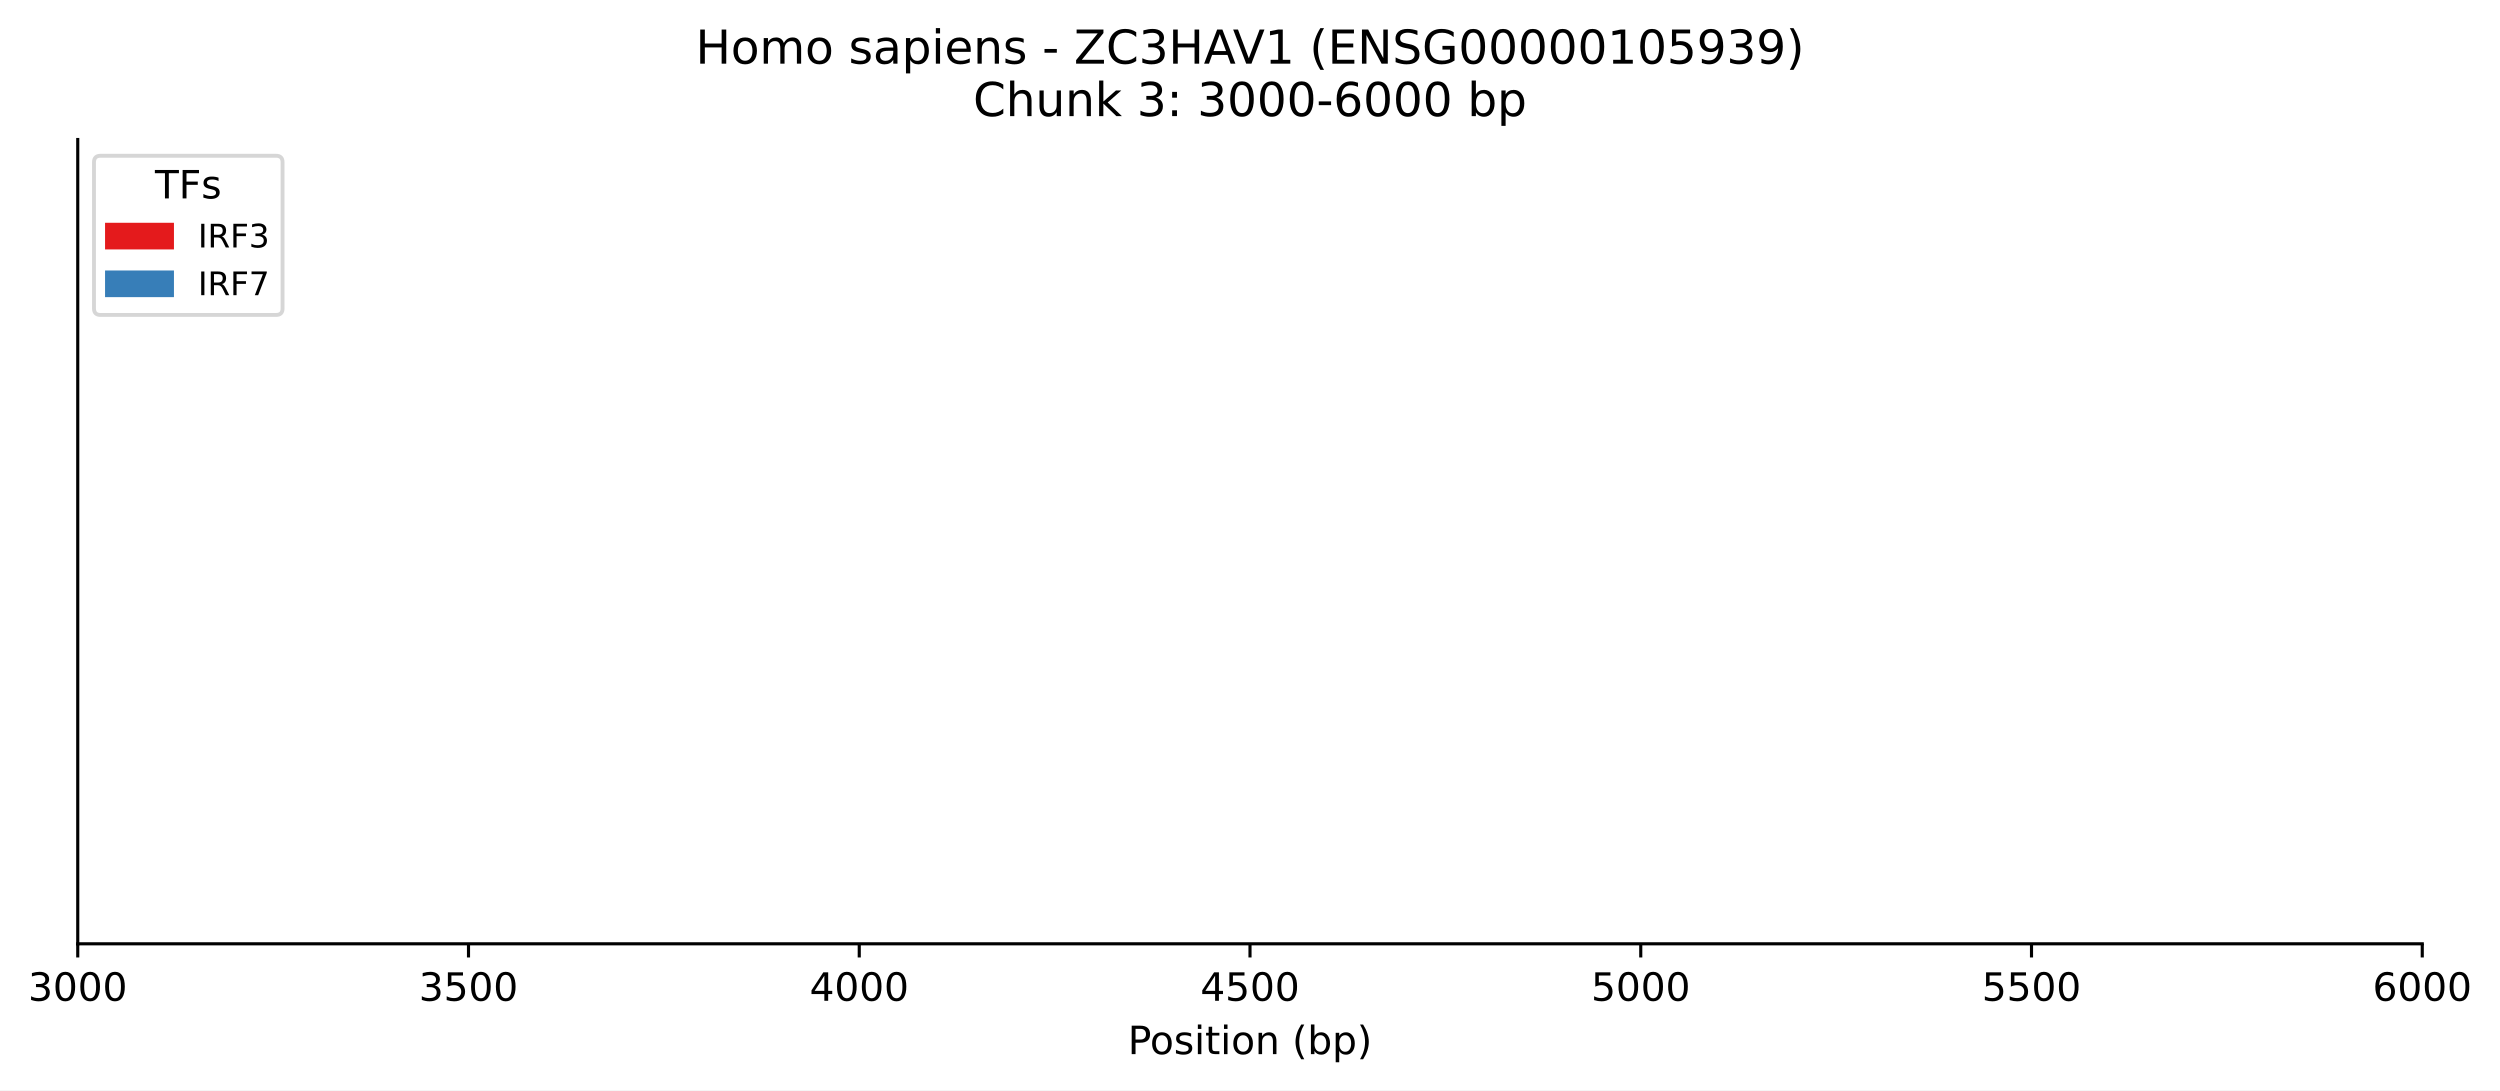
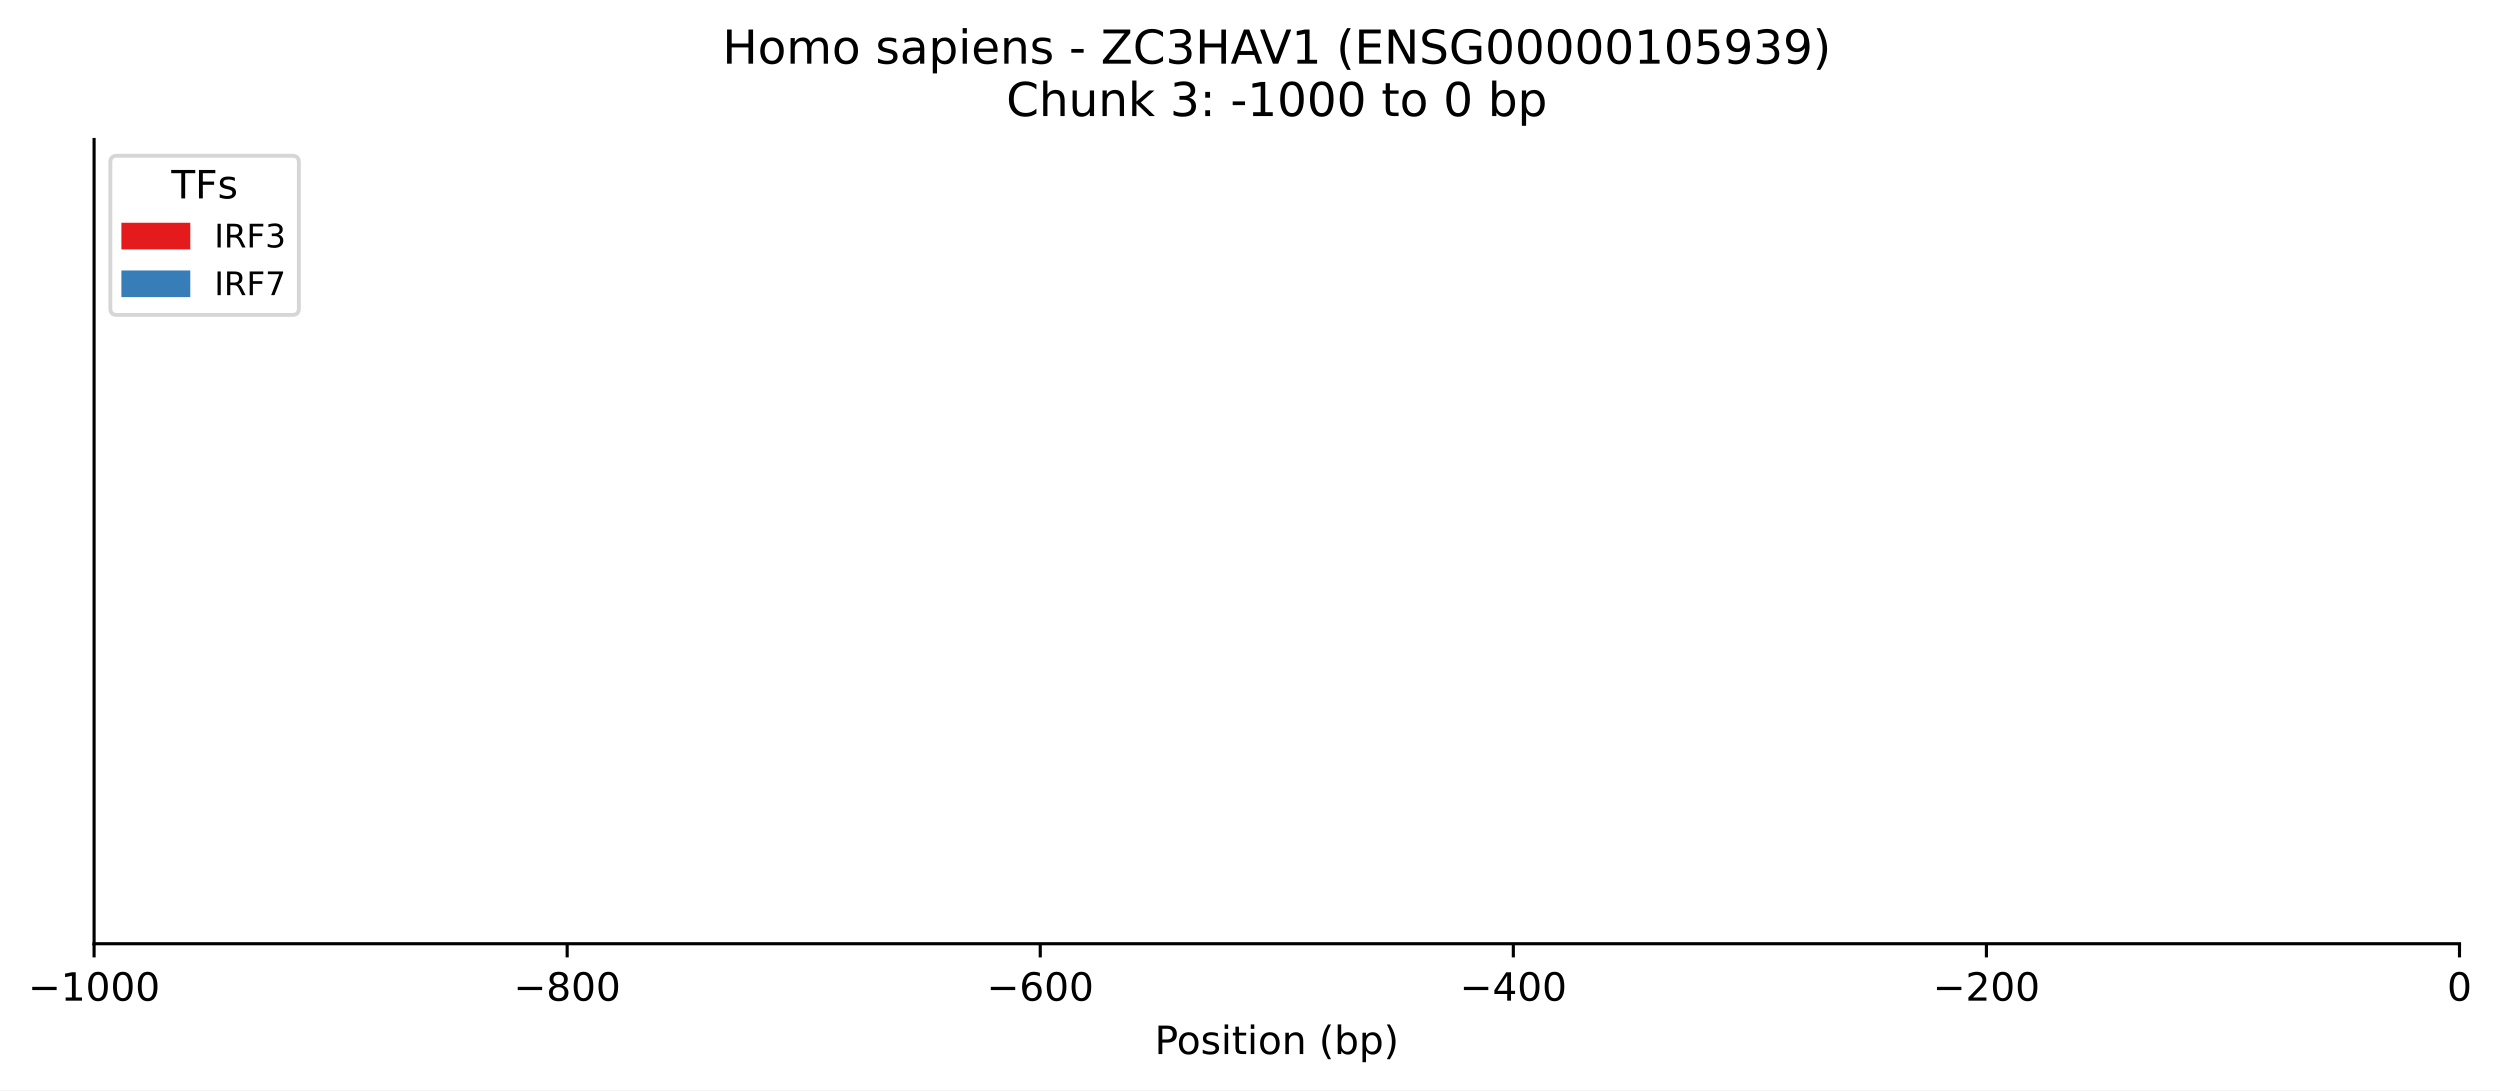
- <svg xmlns="http://www.w3.org/2000/svg" xmlns:xlink="http://www.w3.org/1999/xlink" width="640.712pt" height="279.44pt" viewBox="0 0 640.712 279.44" version="1.1">
+ <svg xmlns="http://www.w3.org/2000/svg" xmlns:xlink="http://www.w3.org/1999/xlink" width="640.759pt" height="279.44pt" viewBox="0 0 640.759 279.44" version="1.1">
  <defs>
    <style type="text/css">*{stroke-linejoin: round; stroke-linecap: butt}</style>
  </defs>
  <g id="figure_1">
    <g id="patch_1">
-       <path d="M -0 279.44  L 640.712 279.44  L 640.712 0  L -0 0  z " style="fill: #ffffff" />
+       <path d="M 0 279.44  L 640.759 279.44  L 640.759 0  L 0 0  z " style="fill: #ffffff" />
    </g>
    <g id="axes_1">
      <g id="patch_2">
-         <path d="M 19.925 241.883  L 620.788 241.883  L 620.788 35.755  L 19.925 35.755  z " style="fill: #ffffff" />
+         <path d="M 24.115 241.883  L 630.377 241.883  L 630.377 35.755  L 24.115 35.755  z " style="fill: #ffffff" />
      </g>
      <g id="matplotlib.axis_1">
        <g id="xtick_1">
          <g id="line2d_1">
            <defs>
-               <path id="m1376a2d4ec" d="M 0 0  L 0 3.5  " style="stroke: #000000; stroke-width: 0.8" />
-             </defs>
-             <g>
-               <use xlink:href="#m1376a2d4ec" x="19.925" y="241.883" style="stroke: #000000; stroke-width: 0.8" />
+               <path id="mf2e64ead99" d="M 0 0  L 0 3.5  " style="stroke: #000000; stroke-width: 0.8" />
+             </defs>
+             <g>
+               <use xlink:href="#mf2e64ead99" x="24.115" y="241.883" style="stroke: #000000; stroke-width: 0.8" />
            </g>
          </g>
          <g id="text_1">
            <g transform="translate(7.2 256.4819) scale(0.1 -0.1)">
              <defs>
-                 <path id="DejaVuSans-33" d="M 2597 2516  Q 3050 2419 3304 2112  Q 3559 1806 3559 1356  Q 3559 666 3084 287  Q 2609 -91 1734 -91  Q 1441 -91 1130 -33  Q 819 25 488 141  L 488 750  Q 750 597 1062 519  Q 1375 441 1716 441  Q 2309 441 2620 675  Q 2931 909 2931 1356  Q 2931 1769 2642 2001  Q 2353 2234 1838 2234  L 1294 2234  L 1294 2753  L 1863 2753  Q 2328 2753 2575 2939  Q 2822 3125 2822 3475  Q 2822 3834 2567 4026  Q 2313 4219 1838 4219  Q 1578 4219 1281 4162  Q 984 4106 628 3988  L 628 4550  Q 988 4650 1302 4700  Q 1616 4750 1894 4750  Q 2613 4750 3031 4423  Q 3450 4097 3450 3541  Q 3450 3153 3228 2886  Q 3006 2619 2597 2516  z " transform="scale(0.015625)" />
+                 <path id="DejaVuSans-2212" d="M 678 2272  L 4684 2272  L 4684 1741  L 678 1741  L 678 2272  z " transform="scale(0.015625)" />
+                 <path id="DejaVuSans-31" d="M 794 531  L 1825 531  L 1825 4091  L 703 3866  L 703 4441  L 1819 4666  L 2450 4666  L 2450 531  L 3481 531  L 3481 0  L 794 0  L 794 531  z " transform="scale(0.015625)" />
                <path id="DejaVuSans-30" d="M 2034 4250  Q 1547 4250 1301 3770  Q 1056 3291 1056 2328  Q 1056 1369 1301 889  Q 1547 409 2034 409  Q 2525 409 2770 889  Q 3016 1369 3016 2328  Q 3016 3291 2770 3770  Q 2525 4250 2034 4250  z M 2034 4750  Q 2819 4750 3233 4129  Q 3647 3509 3647 2328  Q 3647 1150 3233 529  Q 2819 -91 2034 -91  Q 1250 -91 836 529  Q 422 1150 422 2328  Q 422 3509 836 4129  Q 1250 4750 2034 4750  z " transform="scale(0.015625)" />
              </defs>
-               <use xlink:href="#DejaVuSans-33" />
-               <use xlink:href="#DejaVuSans-30" x="63.623" />
-               <use xlink:href="#DejaVuSans-30" x="127.246" />
-               <use xlink:href="#DejaVuSans-30" x="190.869" />
+               <use xlink:href="#DejaVuSans-2212" />
+               <use xlink:href="#DejaVuSans-31" x="83.789" />
+               <use xlink:href="#DejaVuSans-30" x="147.412" />
+               <use xlink:href="#DejaVuSans-30" x="211.035" />
+               <use xlink:href="#DejaVuSans-30" x="274.658" />
            </g>
          </g>
        </g>
        <g id="xtick_2">
          <g id="line2d_2">
            <g>
-               <use xlink:href="#m1376a2d4ec" x="120.069" y="241.883" style="stroke: #000000; stroke-width: 0.8" />
+               <use xlink:href="#mf2e64ead99" x="145.367" y="241.883" style="stroke: #000000; stroke-width: 0.8" />
            </g>
          </g>
          <g id="text_2">
-             <g transform="translate(107.3438 256.4819) scale(0.1 -0.1)">
-               <defs>
-                 <path id="DejaVuSans-35" d="M 691 4666  L 3169 4666  L 3169 4134  L 1269 4134  L 1269 2991  Q 1406 3038 1543 3061  Q 1681 3084 1819 3084  Q 2600 3084 3056 2656  Q 3513 2228 3513 1497  Q 3513 744 3044 326  Q 2575 -91 1722 -91  Q 1428 -91 1123 -41  Q 819 9 494 109  L 494 744  Q 775 591 1075 516  Q 1375 441 1709 441  Q 2250 441 2565 725  Q 2881 1009 2881 1497  Q 2881 1984 2565 2268  Q 2250 2553 1709 2553  Q 1456 2553 1204 2497  Q 953 2441 691 2322  L 691 4666  z " transform="scale(0.015625)" />
-               </defs>
-               <use xlink:href="#DejaVuSans-33" />
-               <use xlink:href="#DejaVuSans-35" x="63.623" />
-               <use xlink:href="#DejaVuSans-30" x="127.246" />
-               <use xlink:href="#DejaVuSans-30" x="190.869" />
+             <g transform="translate(131.6337 256.4819) scale(0.1 -0.1)">
+               <defs>
+                 <path id="DejaVuSans-38" d="M 2034 2216  Q 1584 2216 1326 1975  Q 1069 1734 1069 1313  Q 1069 891 1326 650  Q 1584 409 2034 409  Q 2484 409 2743 651  Q 3003 894 3003 1313  Q 3003 1734 2745 1975  Q 2488 2216 2034 2216  z M 1403 2484  Q 997 2584 770 2862  Q 544 3141 544 3541  Q 544 4100 942 4425  Q 1341 4750 2034 4750  Q 2731 4750 3128 4425  Q 3525 4100 3525 3541  Q 3525 3141 3298 2862  Q 3072 2584 2669 2484  Q 3125 2378 3379 2068  Q 3634 1759 3634 1313  Q 3634 634 3220 271  Q 2806 -91 2034 -91  Q 1263 -91 848 271  Q 434 634 434 1313  Q 434 1759 690 2068  Q 947 2378 1403 2484  z M 1172 3481  Q 1172 3119 1398 2916  Q 1625 2713 2034 2713  Q 2441 2713 2670 2916  Q 2900 3119 2900 3481  Q 2900 3844 2670 4047  Q 2441 4250 2034 4250  Q 1625 4250 1398 4047  Q 1172 3844 1172 3481  z " transform="scale(0.015625)" />
+               </defs>
+               <use xlink:href="#DejaVuSans-2212" />
+               <use xlink:href="#DejaVuSans-38" x="83.789" />
+               <use xlink:href="#DejaVuSans-30" x="147.412" />
+               <use xlink:href="#DejaVuSans-30" x="211.035" />
            </g>
          </g>
        </g>
        <g id="xtick_3">
          <g id="line2d_3">
            <g>
-               <use xlink:href="#m1376a2d4ec" x="220.213" y="241.883" style="stroke: #000000; stroke-width: 0.8" />
+               <use xlink:href="#mf2e64ead99" x="266.62" y="241.883" style="stroke: #000000; stroke-width: 0.8" />
            </g>
          </g>
          <g id="text_3">
-             <g transform="translate(207.4875 256.4819) scale(0.1 -0.1)">
-               <defs>
-                 <path id="DejaVuSans-34" d="M 2419 4116  L 825 1625  L 2419 1625  L 2419 4116  z M 2253 4666  L 3047 4666  L 3047 1625  L 3713 1625  L 3713 1100  L 3047 1100  L 3047 0  L 2419 0  L 2419 1100  L 313 1100  L 313 1709  L 2253 4666  z " transform="scale(0.015625)" />
-               </defs>
-               <use xlink:href="#DejaVuSans-34" />
-               <use xlink:href="#DejaVuSans-30" x="63.623" />
-               <use xlink:href="#DejaVuSans-30" x="127.246" />
-               <use xlink:href="#DejaVuSans-30" x="190.869" />
+             <g transform="translate(252.8862 256.4819) scale(0.1 -0.1)">
+               <defs>
+                 <path id="DejaVuSans-36" d="M 2113 2584  Q 1688 2584 1439 2293  Q 1191 2003 1191 1497  Q 1191 994 1439 701  Q 1688 409 2113 409  Q 2538 409 2786 701  Q 3034 994 3034 1497  Q 3034 2003 2786 2293  Q 2538 2584 2113 2584  z M 3366 4563  L 3366 3988  Q 3128 4100 2886 4159  Q 2644 4219 2406 4219  Q 1781 4219 1451 3797  Q 1122 3375 1075 2522  Q 1259 2794 1537 2939  Q 1816 3084 2150 3084  Q 2853 3084 3261 2657  Q 3669 2231 3669 1497  Q 3669 778 3244 343  Q 2819 -91 2113 -91  Q 1303 -91 875 529  Q 447 1150 447 2328  Q 447 3434 972 4092  Q 1497 4750 2381 4750  Q 2619 4750 2861 4703  Q 3103 4656 3366 4563  z " transform="scale(0.015625)" />
+               </defs>
+               <use xlink:href="#DejaVuSans-2212" />
+               <use xlink:href="#DejaVuSans-36" x="83.789" />
+               <use xlink:href="#DejaVuSans-30" x="147.412" />
+               <use xlink:href="#DejaVuSans-30" x="211.035" />
            </g>
          </g>
        </g>
        <g id="xtick_4">
          <g id="line2d_4">
            <g>
-               <use xlink:href="#m1376a2d4ec" x="320.356" y="241.883" style="stroke: #000000; stroke-width: 0.8" />
+               <use xlink:href="#mf2e64ead99" x="387.872" y="241.883" style="stroke: #000000; stroke-width: 0.8" />
            </g>
          </g>
          <g id="text_4">
-             <g transform="translate(307.6313 256.4819) scale(0.1 -0.1)">
-               <use xlink:href="#DejaVuSans-34" />
-               <use xlink:href="#DejaVuSans-35" x="63.623" />
-               <use xlink:href="#DejaVuSans-30" x="127.246" />
-               <use xlink:href="#DejaVuSans-30" x="190.869" />
+             <g transform="translate(374.1388 256.4819) scale(0.1 -0.1)">
+               <defs>
+                 <path id="DejaVuSans-34" d="M 2419 4116  L 825 1625  L 2419 1625  L 2419 4116  z M 2253 4666  L 3047 4666  L 3047 1625  L 3713 1625  L 3713 1100  L 3047 1100  L 3047 0  L 2419 0  L 2419 1100  L 313 1100  L 313 1709  L 2253 4666  z " transform="scale(0.015625)" />
+               </defs>
+               <use xlink:href="#DejaVuSans-2212" />
+               <use xlink:href="#DejaVuSans-34" x="83.789" />
+               <use xlink:href="#DejaVuSans-30" x="147.412" />
+               <use xlink:href="#DejaVuSans-30" x="211.035" />
            </g>
          </g>
        </g>
        <g id="xtick_5">
          <g id="line2d_5">
            <g>
-               <use xlink:href="#m1376a2d4ec" x="420.5" y="241.883" style="stroke: #000000; stroke-width: 0.8" />
+               <use xlink:href="#mf2e64ead99" x="509.125" y="241.883" style="stroke: #000000; stroke-width: 0.8" />
            </g>
          </g>
          <g id="text_5">
-             <g transform="translate(407.775 256.4819) scale(0.1 -0.1)">
-               <use xlink:href="#DejaVuSans-35" />
-               <use xlink:href="#DejaVuSans-30" x="63.623" />
-               <use xlink:href="#DejaVuSans-30" x="127.246" />
-               <use xlink:href="#DejaVuSans-30" x="190.869" />
+             <g transform="translate(495.3913 256.4819) scale(0.1 -0.1)">
+               <defs>
+                 <path id="DejaVuSans-32" d="M 1228 531  L 3431 531  L 3431 0  L 469 0  L 469 531  Q 828 903 1448 1529  Q 2069 2156 2228 2338  Q 2531 2678 2651 2914  Q 2772 3150 2772 3378  Q 2772 3750 2511 3984  Q 2250 4219 1831 4219  Q 1534 4219 1204 4116  Q 875 4013 500 3803  L 500 4441  Q 881 4594 1212 4672  Q 1544 4750 1819 4750  Q 2544 4750 2975 4387  Q 3406 4025 3406 3419  Q 3406 3131 3298 2873  Q 3191 2616 2906 2266  Q 2828 2175 2409 1742  Q 1991 1309 1228 531  z " transform="scale(0.015625)" />
+               </defs>
+               <use xlink:href="#DejaVuSans-2212" />
+               <use xlink:href="#DejaVuSans-32" x="83.789" />
+               <use xlink:href="#DejaVuSans-30" x="147.412" />
+               <use xlink:href="#DejaVuSans-30" x="211.035" />
            </g>
          </g>
        </g>
        <g id="xtick_6">
          <g id="line2d_6">
            <g>
-               <use xlink:href="#m1376a2d4ec" x="520.644" y="241.883" style="stroke: #000000; stroke-width: 0.8" />
+               <use xlink:href="#mf2e64ead99" x="630.377" y="241.883" style="stroke: #000000; stroke-width: 0.8" />
            </g>
          </g>
          <g id="text_6">
-             <g transform="translate(507.9187 256.4819) scale(0.1 -0.1)">
-               <use xlink:href="#DejaVuSans-35" />
-               <use xlink:href="#DejaVuSans-35" x="63.623" />
-               <use xlink:href="#DejaVuSans-30" x="127.246" />
-               <use xlink:href="#DejaVuSans-30" x="190.869" />
-             </g>
-           </g>
-         </g>
-         <g id="xtick_7">
-           <g id="line2d_7">
-             <g>
-               <use xlink:href="#m1376a2d4ec" x="620.788" y="241.883" style="stroke: #000000; stroke-width: 0.8" />
-             </g>
-           </g>
-           <g id="text_7">
-             <g transform="translate(608.0625 256.4819) scale(0.1 -0.1)">
-               <defs>
-                 <path id="DejaVuSans-36" d="M 2113 2584  Q 1688 2584 1439 2293  Q 1191 2003 1191 1497  Q 1191 994 1439 701  Q 1688 409 2113 409  Q 2538 409 2786 701  Q 3034 994 3034 1497  Q 3034 2003 2786 2293  Q 2538 2584 2113 2584  z M 3366 4563  L 3366 3988  Q 3128 4100 2886 4159  Q 2644 4219 2406 4219  Q 1781 4219 1451 3797  Q 1122 3375 1075 2522  Q 1259 2794 1537 2939  Q 1816 3084 2150 3084  Q 2853 3084 3261 2657  Q 3669 2231 3669 1497  Q 3669 778 3244 343  Q 2819 -91 2113 -91  Q 1303 -91 875 529  Q 447 1150 447 2328  Q 447 3434 972 4092  Q 1497 4750 2381 4750  Q 2619 4750 2861 4703  Q 3103 4656 3366 4563  z " transform="scale(0.015625)" />
-               </defs>
-               <use xlink:href="#DejaVuSans-36" />
-               <use xlink:href="#DejaVuSans-30" x="63.623" />
-               <use xlink:href="#DejaVuSans-30" x="127.246" />
-               <use xlink:href="#DejaVuSans-30" x="190.869" />
-             </g>
-           </g>
-         </g>
-         <g id="text_8">
-           <g transform="translate(289.0531 270.1601) scale(0.1 -0.1)">
+             <g transform="translate(627.1961 256.4819) scale(0.1 -0.1)">
+               <use xlink:href="#DejaVuSans-30" />
+             </g>
+           </g>
+         </g>
+         <g id="text_7">
+           <g transform="translate(295.943 270.1601) scale(0.1 -0.1)">
            <defs>
              <path id="DejaVuSans-50" d="M 1259 4147  L 1259 2394  L 2053 2394  Q 2494 2394 2734 2622  Q 2975 2850 2975 3272  Q 2975 3691 2734 3919  Q 2494 4147 2053 4147  L 1259 4147  z M 628 4666  L 2053 4666  Q 2838 4666 3239 4311  Q 3641 3956 3641 3272  Q 3641 2581 3239 2228  Q 2838 1875 2053 1875  L 1259 1875  L 1259 0  L 628 0  L 628 4666  z " transform="scale(0.015625)" />
              <path id="DejaVuSans-6f" d="M 1959 3097  Q 1497 3097 1228 2736  Q 959 2375 959 1747  Q 959 1119 1226 758  Q 1494 397 1959 397  Q 2419 397 2687 759  Q 2956 1122 2956 1747  Q 2956 2369 2687 2733  Q 2419 3097 1959 3097  z M 1959 3584  Q 2709 3584 3137 3096  Q 3566 2609 3566 1747  Q 3566 888 3137 398  Q 2709 -91 1959 -91  Q 1206 -91 779 398  Q 353 888 353 1747  Q 353 2609 779 3096  Q 1206 3584 1959 3584  z " transform="scale(0.015625)" />
              <path id="DejaVuSans-73" d="M 2834 3397  L 2834 2853  Q 2591 2978 2328 3040  Q 2066 3103 1784 3103  Q 1356 3103 1142 2972  Q 928 2841 928 2578  Q 928 2378 1081 2264  Q 1234 2150 1697 2047  L 1894 2003  Q 2506 1872 2764 1633  Q 3022 1394 3022 966  Q 3022 478 2636 193  Q 2250 -91 1575 -91  Q 1294 -91 989 -36  Q 684 19 347 128  L 347 722  Q 666 556 975 473  Q 1284 391 1588 391  Q 1994 391 2212 530  Q 2431 669 2431 922  Q 2431 1156 2273 1281  Q 2116 1406 1581 1522  L 1381 1569  Q 847 1681 609 1914  Q 372 2147 372 2553  Q 372 3047 722 3315  Q 1072 3584 1716 3584  Q 2034 3584 2315 3537  Q 2597 3491 2834 3397  z " transform="scale(0.015625)" />
              <path id="DejaVuSans-69" d="M 603 3500  L 1178 3500  L 1178 0  L 603 0  L 603 3500  z M 603 4863  L 1178 4863  L 1178 4134  L 603 4134  L 603 4863  z " transform="scale(0.015625)" />
              <path id="DejaVuSans-74" d="M 1172 4494  L 1172 3500  L 2356 3500  L 2356 3053  L 1172 3053  L 1172 1153  Q 1172 725 1289 603  Q 1406 481 1766 481  L 2356 481  L 2356 0  L 1766 0  Q 1100 0 847 248  Q 594 497 594 1153  L 594 3053  L 172 3053  L 172 3500  L 594 3500  L 594 4494  L 1172 4494  z " transform="scale(0.015625)" />
              <path id="DejaVuSans-6e" d="M 3513 2113  L 3513 0  L 2938 0  L 2938 2094  Q 2938 2591 2744 2837  Q 2550 3084 2163 3084  Q 1697 3084 1428 2787  Q 1159 2491 1159 1978  L 1159 0  L 581 0  L 581 3500  L 1159 3500  L 1159 2956  Q 1366 3272 1645 3428  Q 1925 3584 2291 3584  Q 2894 3584 3203 3211  Q 3513 2838 3513 2113  z " transform="scale(0.015625)" />
              <path id="DejaVuSans-20" transform="scale(0.015625)" />
              <path id="DejaVuSans-28" d="M 1984 4856  Q 1566 4138 1362 3434  Q 1159 2731 1159 2009  Q 1159 1288 1364 580  Q 1569 -128 1984 -844  L 1484 -844  Q 1016 -109 783 600  Q 550 1309 550 2009  Q 550 2706 781 3412  Q 1013 4119 1484 4856  L 1984 4856  z " transform="scale(0.015625)" />
              <path id="DejaVuSans-62" d="M 3116 1747  Q 3116 2381 2855 2742  Q 2594 3103 2138 3103  Q 1681 3103 1420 2742  Q 1159 2381 1159 1747  Q 1159 1113 1420 752  Q 1681 391 2138 391  Q 2594 391 2855 752  Q 3116 1113 3116 1747  z M 1159 2969  Q 1341 3281 1617 3432  Q 1894 3584 2278 3584  Q 2916 3584 3314 3078  Q 3713 2572 3713 1747  Q 3713 922 3314 415  Q 2916 -91 2278 -91  Q 1894 -91 1617 61  Q 1341 213 1159 525  L 1159 0  L 581 0  L 581 4863  L 1159 4863  L 1159 2969  z " transform="scale(0.015625)" />
              <path id="DejaVuSans-70" d="M 1159 525  L 1159 -1331  L 581 -1331  L 581 3500  L 1159 3500  L 1159 2969  Q 1341 3281 1617 3432  Q 1894 3584 2278 3584  Q 2916 3584 3314 3078  Q 3713 2572 3713 1747  Q 3713 922 3314 415  Q 2916 -91 2278 -91  Q 1894 -91 1617 61  Q 1341 213 1159 525  z M 3116 1747  Q 3116 2381 2855 2742  Q 2594 3103 2138 3103  Q 1681 3103 1420 2742  Q 1159 2381 1159 1747  Q 1159 1113 1420 752  Q 1681 391 2138 391  Q 2594 391 2855 752  Q 3116 1113 3116 1747  z " transform="scale(0.015625)" />
              <path id="DejaVuSans-29" d="M 513 4856  L 1013 4856  Q 1481 4119 1714 3412  Q 1947 2706 1947 2009  Q 1947 1309 1714 600  Q 1481 -109 1013 -844  L 513 -844  Q 928 -128 1133 580  Q 1338 1288 1338 2009  Q 1338 2731 1133 3434  Q 928 4138 513 4856  z " transform="scale(0.015625)" />
            </defs>
            <use xlink:href="#DejaVuSans-50" />
            <use xlink:href="#DejaVuSans-6f" x="56.678" />
            <use xlink:href="#DejaVuSans-73" x="117.859" />
            <use xlink:href="#DejaVuSans-69" x="169.959" />
            <use xlink:href="#DejaVuSans-74" x="197.742" />
            <use xlink:href="#DejaVuSans-69" x="236.951" />
            <use xlink:href="#DejaVuSans-6f" x="264.734" />
            <use xlink:href="#DejaVuSans-6e" x="325.916" />
            <use xlink:href="#DejaVuSans-20" x="389.295" />
            <use xlink:href="#DejaVuSans-28" x="421.082" />
            <use xlink:href="#DejaVuSans-62" x="460.096" />
            <use xlink:href="#DejaVuSans-70" x="523.572" />
            <use xlink:href="#DejaVuSans-29" x="587.049" />
          </g>
        </g>
      </g>
      <g id="matplotlib.axis_2" />
      <g id="patch_3">
-         <path d="M 19.925 241.883  L 19.925 35.755  " style="fill: none; stroke: #000000; stroke-width: 0.8; stroke-linejoin: miter; stroke-linecap: square" />
+         <path d="M 24.115 241.883  L 24.115 35.755  " style="fill: none; stroke: #000000; stroke-width: 0.8; stroke-linejoin: miter; stroke-linecap: square" />
      </g>
      <g id="patch_4">
-         <path d="M 19.925 241.883  L 620.788 241.883  " style="fill: none; stroke: #000000; stroke-width: 0.8; stroke-linejoin: miter; stroke-linecap: square" />
+         <path d="M 24.115 241.883  L 630.377 241.883  " style="fill: none; stroke: #000000; stroke-width: 0.8; stroke-linejoin: miter; stroke-linecap: square" />
      </g>
      <g id="PathCollection_1" />
-       <g id="text_9">
-         <g transform="translate(178.2809 16.31812) scale(0.12 -0.12)">
+       <g id="text_8">
+         <g transform="translate(185.1708 16.31812) scale(0.12 -0.12)">
          <defs>
            <path id="DejaVuSans-48" d="M 628 4666  L 1259 4666  L 1259 2753  L 3553 2753  L 3553 4666  L 4184 4666  L 4184 0  L 3553 0  L 3553 2222  L 1259 2222  L 1259 0  L 628 0  L 628 4666  z " transform="scale(0.015625)" />
            <path id="DejaVuSans-6d" d="M 3328 2828  Q 3544 3216 3844 3400  Q 4144 3584 4550 3584  Q 5097 3584 5394 3201  Q 5691 2819 5691 2113  L 5691 0  L 5113 0  L 5113 2094  Q 5113 2597 4934 2840  Q 4756 3084 4391 3084  Q 3944 3084 3684 2787  Q 3425 2491 3425 1978  L 3425 0  L 2847 0  L 2847 2094  Q 2847 2600 2669 2842  Q 2491 3084 2119 3084  Q 1678 3084 1418 2786  Q 1159 2488 1159 1978  L 1159 0  L 581 0  L 581 3500  L 1159 3500  L 1159 2956  Q 1356 3278 1631 3431  Q 1906 3584 2284 3584  Q 2666 3584 2933 3390  Q 3200 3197 3328 2828  z " transform="scale(0.015625)" />
            <path id="DejaVuSans-61" d="M 2194 1759  Q 1497 1759 1228 1600  Q 959 1441 959 1056  Q 959 750 1161 570  Q 1363 391 1709 391  Q 2188 391 2477 730  Q 2766 1069 2766 1631  L 2766 1759  L 2194 1759  z M 3341 1997  L 3341 0  L 2766 0  L 2766 531  Q 2569 213 2275 61  Q 1981 -91 1556 -91  Q 1019 -91 701 211  Q 384 513 384 1019  Q 384 1609 779 1909  Q 1175 2209 1959 2209  L 2766 2209  L 2766 2266  Q 2766 2663 2505 2880  Q 2244 3097 1772 3097  Q 1472 3097 1187 3025  Q 903 2953 641 2809  L 641 3341  Q 956 3463 1253 3523  Q 1550 3584 1831 3584  Q 2591 3584 2966 3190  Q 3341 2797 3341 1997  z " transform="scale(0.015625)" />
            <path id="DejaVuSans-65" d="M 3597 1894  L 3597 1613  L 953 1613  Q 991 1019 1311 708  Q 1631 397 2203 397  Q 2534 397 2845 478  Q 3156 559 3463 722  L 3463 178  Q 3153 47 2828 -22  Q 2503 -91 2169 -91  Q 1331 -91 842 396  Q 353 884 353 1716  Q 353 2575 817 3079  Q 1281 3584 2069 3584  Q 2775 3584 3186 3129  Q 3597 2675 3597 1894  z M 3022 2063  Q 3016 2534 2758 2815  Q 2500 3097 2075 3097  Q 1594 3097 1305 2825  Q 1016 2553 972 2059  L 3022 2063  z " transform="scale(0.015625)" />
            <path id="DejaVuSans-2d" d="M 313 2009  L 1997 2009  L 1997 1497  L 313 1497  L 313 2009  z " transform="scale(0.015625)" />
            <path id="DejaVuSans-5a" d="M 359 4666  L 4025 4666  L 4025 4184  L 1075 531  L 4097 531  L 4097 0  L 288 0  L 288 481  L 3238 4134  L 359 4134  L 359 4666  z " transform="scale(0.015625)" />
            <path id="DejaVuSans-43" d="M 4122 4306  L 4122 3641  Q 3803 3938 3442 4084  Q 3081 4231 2675 4231  Q 1875 4231 1450 3742  Q 1025 3253 1025 2328  Q 1025 1406 1450 917  Q 1875 428 2675 428  Q 3081 428 3442 575  Q 3803 722 4122 1019  L 4122 359  Q 3791 134 3420 21  Q 3050 -91 2638 -91  Q 1578 -91 968 557  Q 359 1206 359 2328  Q 359 3453 968 4101  Q 1578 4750 2638 4750  Q 3056 4750 3426 4639  Q 3797 4528 4122 4306  z " transform="scale(0.015625)" />
+             <path id="DejaVuSans-33" d="M 2597 2516  Q 3050 2419 3304 2112  Q 3559 1806 3559 1356  Q 3559 666 3084 287  Q 2609 -91 1734 -91  Q 1441 -91 1130 -33  Q 819 25 488 141  L 488 750  Q 750 597 1062 519  Q 1375 441 1716 441  Q 2309 441 2620 675  Q 2931 909 2931 1356  Q 2931 1769 2642 2001  Q 2353 2234 1838 2234  L 1294 2234  L 1294 2753  L 1863 2753  Q 2328 2753 2575 2939  Q 2822 3125 2822 3475  Q 2822 3834 2567 4026  Q 2313 4219 1838 4219  Q 1578 4219 1281 4162  Q 984 4106 628 3988  L 628 4550  Q 988 4650 1302 4700  Q 1616 4750 1894 4750  Q 2613 4750 3031 4423  Q 3450 4097 3450 3541  Q 3450 3153 3228 2886  Q 3006 2619 2597 2516  z " transform="scale(0.015625)" />
            <path id="DejaVuSans-41" d="M 2188 4044  L 1331 1722  L 3047 1722  L 2188 4044  z M 1831 4666  L 2547 4666  L 4325 0  L 3669 0  L 3244 1197  L 1141 1197  L 716 0  L 50 0  L 1831 4666  z " transform="scale(0.015625)" />
            <path id="DejaVuSans-56" d="M 1831 0  L 50 4666  L 709 4666  L 2188 738  L 3669 4666  L 4325 4666  L 2547 0  L 1831 0  z " transform="scale(0.015625)" />
-             <path id="DejaVuSans-31" d="M 794 531  L 1825 531  L 1825 4091  L 703 3866  L 703 4441  L 1819 4666  L 2450 4666  L 2450 531  L 3481 531  L 3481 0  L 794 0  L 794 531  z " transform="scale(0.015625)" />
            <path id="DejaVuSans-45" d="M 628 4666  L 3578 4666  L 3578 4134  L 1259 4134  L 1259 2753  L 3481 2753  L 3481 2222  L 1259 2222  L 1259 531  L 3634 531  L 3634 0  L 628 0  L 628 4666  z " transform="scale(0.015625)" />
            <path id="DejaVuSans-4e" d="M 628 4666  L 1478 4666  L 3547 763  L 3547 4666  L 4159 4666  L 4159 0  L 3309 0  L 1241 3903  L 1241 0  L 628 0  L 628 4666  z " transform="scale(0.015625)" />
            <path id="DejaVuSans-53" d="M 3425 4513  L 3425 3897  Q 3066 4069 2747 4153  Q 2428 4238 2131 4238  Q 1616 4238 1336 4038  Q 1056 3838 1056 3469  Q 1056 3159 1242 3001  Q 1428 2844 1947 2747  L 2328 2669  Q 3034 2534 3370 2195  Q 3706 1856 3706 1288  Q 3706 609 3251 259  Q 2797 -91 1919 -91  Q 1588 -91 1214 -16  Q 841 59 441 206  L 441 856  Q 825 641 1194 531  Q 1563 422 1919 422  Q 2459 422 2753 634  Q 3047 847 3047 1241  Q 3047 1584 2836 1778  Q 2625 1972 2144 2069  L 1759 2144  Q 1053 2284 737 2584  Q 422 2884 422 3419  Q 422 4038 858 4394  Q 1294 4750 2059 4750  Q 2388 4750 2728 4690  Q 3069 4631 3425 4513  z " transform="scale(0.015625)" />
            <path id="DejaVuSans-47" d="M 3809 666  L 3809 1919  L 2778 1919  L 2778 2438  L 4434 2438  L 4434 434  Q 4069 175 3628 42  Q 3188 -91 2688 -91  Q 1594 -91 976 548  Q 359 1188 359 2328  Q 359 3472 976 4111  Q 1594 4750 2688 4750  Q 3144 4750 3555 4637  Q 3966 4525 4313 4306  L 4313 3634  Q 3963 3931 3569 4081  Q 3175 4231 2741 4231  Q 1884 4231 1454 3753  Q 1025 3275 1025 2328  Q 1025 1384 1454 906  Q 1884 428 2741 428  Q 3075 428 3337 486  Q 3600 544 3809 666  z " transform="scale(0.015625)" />
+             <path id="DejaVuSans-35" d="M 691 4666  L 3169 4666  L 3169 4134  L 1269 4134  L 1269 2991  Q 1406 3038 1543 3061  Q 1681 3084 1819 3084  Q 2600 3084 3056 2656  Q 3513 2228 3513 1497  Q 3513 744 3044 326  Q 2575 -91 1722 -91  Q 1428 -91 1123 -41  Q 819 9 494 109  L 494 744  Q 775 591 1075 516  Q 1375 441 1709 441  Q 2250 441 2565 725  Q 2881 1009 2881 1497  Q 2881 1984 2565 2268  Q 2250 2553 1709 2553  Q 1456 2553 1204 2497  Q 953 2441 691 2322  L 691 4666  z " transform="scale(0.015625)" />
            <path id="DejaVuSans-39" d="M 703 97  L 703 672  Q 941 559 1184 500  Q 1428 441 1663 441  Q 2288 441 2617 861  Q 2947 1281 2994 2138  Q 2813 1869 2534 1725  Q 2256 1581 1919 1581  Q 1219 1581 811 2004  Q 403 2428 403 3163  Q 403 3881 828 4315  Q 1253 4750 1959 4750  Q 2769 4750 3195 4129  Q 3622 3509 3622 2328  Q 3622 1225 3098 567  Q 2575 -91 1691 -91  Q 1453 -91 1209 -44  Q 966 3 703 97  z M 1959 2075  Q 2384 2075 2632 2365  Q 2881 2656 2881 3163  Q 2881 3666 2632 3958  Q 2384 4250 1959 4250  Q 1534 4250 1286 3958  Q 1038 3666 1038 3163  Q 1038 2656 1286 2365  Q 1534 2075 1959 2075  z " transform="scale(0.015625)" />
          </defs>
          <use xlink:href="#DejaVuSans-48" />
          <use xlink:href="#DejaVuSans-6f" x="75.195" />
          <use xlink:href="#DejaVuSans-6d" x="136.377" />
          <use xlink:href="#DejaVuSans-6f" x="233.789" />
          <use xlink:href="#DejaVuSans-20" x="294.971" />
          <use xlink:href="#DejaVuSans-73" x="326.758" />
          <use xlink:href="#DejaVuSans-61" x="378.857" />
          <use xlink:href="#DejaVuSans-70" x="440.137" />
          <use xlink:href="#DejaVuSans-69" x="503.613" />
          <use xlink:href="#DejaVuSans-65" x="531.396" />
          <use xlink:href="#DejaVuSans-6e" x="592.92" />
          <use xlink:href="#DejaVuSans-73" x="656.299" />
          <use xlink:href="#DejaVuSans-20" x="708.398" />
          <use xlink:href="#DejaVuSans-2d" x="740.186" />
          <use xlink:href="#DejaVuSans-20" x="776.27" />
          <use xlink:href="#DejaVuSans-5a" x="808.057" />
          <use xlink:href="#DejaVuSans-43" x="876.562" />
          <use xlink:href="#DejaVuSans-33" x="946.387" />
          <use xlink:href="#DejaVuSans-48" x="1010.01" />
          <use xlink:href="#DejaVuSans-41" x="1085.205" />
          <use xlink:href="#DejaVuSans-56" x="1147.238" />
          <use xlink:href="#DejaVuSans-31" x="1215.646" />
          <use xlink:href="#DejaVuSans-20" x="1279.27" />
          <use xlink:href="#DejaVuSans-28" x="1311.057" />
          <use xlink:href="#DejaVuSans-45" x="1350.07" />
          <use xlink:href="#DejaVuSans-4e" x="1413.254" />
          <use xlink:href="#DejaVuSans-53" x="1488.059" />
          <use xlink:href="#DejaVuSans-47" x="1551.535" />
          <use xlink:href="#DejaVuSans-30" x="1629.025" />
          <use xlink:href="#DejaVuSans-30" x="1692.648" />
          <use xlink:href="#DejaVuSans-30" x="1756.271" />
          <use xlink:href="#DejaVuSans-30" x="1819.895" />
          <use xlink:href="#DejaVuSans-30" x="1883.518" />
          <use xlink:href="#DejaVuSans-31" x="1947.141" />
          <use xlink:href="#DejaVuSans-30" x="2010.764" />
          <use xlink:href="#DejaVuSans-35" x="2074.387" />
          <use xlink:href="#DejaVuSans-39" x="2138.01" />
          <use xlink:href="#DejaVuSans-33" x="2201.633" />
          <use xlink:href="#DejaVuSans-39" x="2265.256" />
          <use xlink:href="#DejaVuSans-29" x="2328.879" />
        </g>
-         <g transform="translate(249.4025 29.7555) scale(0.12 -0.12)">
+         <g transform="translate(257.9077 29.7555) scale(0.12 -0.12)">
          <defs>
            <path id="DejaVuSans-68" d="M 3513 2113  L 3513 0  L 2938 0  L 2938 2094  Q 2938 2591 2744 2837  Q 2550 3084 2163 3084  Q 1697 3084 1428 2787  Q 1159 2491 1159 1978  L 1159 0  L 581 0  L 581 4863  L 1159 4863  L 1159 2956  Q 1366 3272 1645 3428  Q 1925 3584 2291 3584  Q 2894 3584 3203 3211  Q 3513 2838 3513 2113  z " transform="scale(0.015625)" />
            <path id="DejaVuSans-75" d="M 544 1381  L 544 3500  L 1119 3500  L 1119 1403  Q 1119 906 1312 657  Q 1506 409 1894 409  Q 2359 409 2629 706  Q 2900 1003 2900 1516  L 2900 3500  L 3475 3500  L 3475 0  L 2900 0  L 2900 538  Q 2691 219 2414 64  Q 2138 -91 1772 -91  Q 1169 -91 856 284  Q 544 659 544 1381  z M 1991 3584  L 1991 3584  z " transform="scale(0.015625)" />
            <path id="DejaVuSans-6b" d="M 581 4863  L 1159 4863  L 1159 1991  L 2875 3500  L 3609 3500  L 1753 1863  L 3688 0  L 2938 0  L 1159 1709  L 1159 0  L 581 0  L 581 4863  z " transform="scale(0.015625)" />
            <path id="DejaVuSans-3a" d="M 750 794  L 1409 794  L 1409 0  L 750 0  L 750 794  z M 750 3309  L 1409 3309  L 1409 2516  L 750 2516  L 750 3309  z " transform="scale(0.015625)" />
          </defs>
          <use xlink:href="#DejaVuSans-43" />
          <use xlink:href="#DejaVuSans-68" x="69.824" />
          <use xlink:href="#DejaVuSans-75" x="133.203" />
          <use xlink:href="#DejaVuSans-6e" x="196.582" />
          <use xlink:href="#DejaVuSans-6b" x="259.961" />
          <use xlink:href="#DejaVuSans-20" x="317.871" />
          <use xlink:href="#DejaVuSans-33" x="349.658" />
          <use xlink:href="#DejaVuSans-3a" x="413.281" />
          <use xlink:href="#DejaVuSans-20" x="446.973" />
-           <use xlink:href="#DejaVuSans-33" x="478.76" />
-           <use xlink:href="#DejaVuSans-30" x="542.383" />
-           <use xlink:href="#DejaVuSans-30" x="606.006" />
-           <use xlink:href="#DejaVuSans-30" x="669.629" />
-           <use xlink:href="#DejaVuSans-2d" x="733.252" />
-           <use xlink:href="#DejaVuSans-36" x="769.336" />
-           <use xlink:href="#DejaVuSans-30" x="832.959" />
-           <use xlink:href="#DejaVuSans-30" x="896.582" />
-           <use xlink:href="#DejaVuSans-30" x="960.205" />
-           <use xlink:href="#DejaVuSans-20" x="1023.828" />
-           <use xlink:href="#DejaVuSans-62" x="1055.615" />
-           <use xlink:href="#DejaVuSans-70" x="1119.092" />
+           <use xlink:href="#DejaVuSans-2d" x="478.76" />
+           <use xlink:href="#DejaVuSans-31" x="514.844" />
+           <use xlink:href="#DejaVuSans-30" x="578.467" />
+           <use xlink:href="#DejaVuSans-30" x="642.09" />
+           <use xlink:href="#DejaVuSans-30" x="705.713" />
+           <use xlink:href="#DejaVuSans-20" x="769.336" />
+           <use xlink:href="#DejaVuSans-74" x="801.123" />
+           <use xlink:href="#DejaVuSans-6f" x="840.332" />
+           <use xlink:href="#DejaVuSans-20" x="901.514" />
+           <use xlink:href="#DejaVuSans-30" x="933.301" />
+           <use xlink:href="#DejaVuSans-20" x="996.924" />
+           <use xlink:href="#DejaVuSans-62" x="1028.711" />
+           <use xlink:href="#DejaVuSans-70" x="1092.188" />
        </g>
      </g>
      <g id="legend_1">
        <g id="patch_5">
-           <path d="M 25.756 80.716  L 70.748 80.716  Q 72.414 80.716 72.414 79.05  L 72.414 41.587  Q 72.414 39.92 70.748 39.92  L 25.756 39.92  Q 24.09 39.92 24.09 41.587  L 24.09 79.05  Q 24.09 80.716 25.756 80.716  z " style="fill: #ffffff; opacity: 0.8; stroke: #cccccc; stroke-linejoin: miter" />
-         </g>
-         <g id="text_10">
-           <g transform="translate(39.71783 50.85094) scale(0.1 -0.1)">
+           <path d="M 29.946 80.716  L 74.938 80.716  Q 76.604 80.716 76.604 79.05  L 76.604 41.587  Q 76.604 39.92 74.938 39.92  L 29.946 39.92  Q 28.28 39.92 28.28 41.587  L 28.28 79.05  Q 28.28 80.716 29.946 80.716  z " style="fill: #ffffff; opacity: 0.8; stroke: #cccccc; stroke-linejoin: miter" />
+         </g>
+         <g id="text_9">
+           <g transform="translate(43.90767 50.85094) scale(0.1 -0.1)">
            <defs>
              <path id="DejaVuSans-54" d="M -19 4666  L 3928 4666  L 3928 4134  L 2272 4134  L 2272 0  L 1638 0  L 1638 4134  L -19 4134  L -19 4666  z " transform="scale(0.015625)" />
              <path id="DejaVuSans-46" d="M 628 4666  L 3309 4666  L 3309 4134  L 1259 4134  L 1259 2759  L 3109 2759  L 3109 2228  L 1259 2228  L 1259 0  L 628 0  L 628 4666  z " transform="scale(0.015625)" />
            </defs>
            <use xlink:href="#DejaVuSans-54" />
            <use xlink:href="#DejaVuSans-46" x="61.084" />
            <use xlink:href="#DejaVuSans-73" x="118.604" />
          </g>
        </g>
        <g id="patch_6">
-           <path d="M 27.422 63.425  L 44.082 63.425  L 44.082 57.594  L 27.422 57.594  z " style="fill: #e41a1c; stroke: #e41a1c; stroke-linejoin: miter" />
-         </g>
-         <g id="text_11">
-           <g transform="translate(50.746 63.42512) scale(0.0833 -0.0833)">
+           <path d="M 31.612 63.425  L 48.272 63.425  L 48.272 57.594  L 31.612 57.594  z " style="fill: #e41a1c; stroke: #e41a1c; stroke-linejoin: miter" />
+         </g>
+         <g id="text_10">
+           <g transform="translate(54.93584 63.42512) scale(0.0833 -0.0833)">
            <defs>
              <path id="DejaVuSans-49" d="M 628 4666  L 1259 4666  L 1259 0  L 628 0  L 628 4666  z " transform="scale(0.015625)" />
              <path id="DejaVuSans-52" d="M 2841 2188  Q 3044 2119 3236 1894  Q 3428 1669 3622 1275  L 4263 0  L 3584 0  L 2988 1197  Q 2756 1666 2539 1819  Q 2322 1972 1947 1972  L 1259 1972  L 1259 0  L 628 0  L 628 4666  L 2053 4666  Q 2853 4666 3247 4331  Q 3641 3997 3641 3322  Q 3641 2881 3436 2590  Q 3231 2300 2841 2188  z M 1259 4147  L 1259 2491  L 2053 2491  Q 2509 2491 2742 2702  Q 2975 2913 2975 3322  Q 2975 3731 2742 3939  Q 2509 4147 2053 4147  L 1259 4147  z " transform="scale(0.015625)" />
            </defs>
            <use xlink:href="#DejaVuSans-49" />
            <use xlink:href="#DejaVuSans-52" x="29.492" />
            <use xlink:href="#DejaVuSans-46" x="98.975" />
            <use xlink:href="#DejaVuSans-33" x="156.494" />
          </g>
        </g>
        <g id="patch_7">
-           <path d="M 27.422 75.652  L 44.082 75.652  L 44.082 69.821  L 27.422 69.821  z " style="fill: #377eb8; stroke: #377eb8; stroke-linejoin: miter" />
-         </g>
-         <g id="text_12">
-           <g transform="translate(50.746 75.652) scale(0.0833 -0.0833)">
+           <path d="M 31.612 75.652  L 48.272 75.652  L 48.272 69.821  L 31.612 69.821  z " style="fill: #377eb8; stroke: #377eb8; stroke-linejoin: miter" />
+         </g>
+         <g id="text_11">
+           <g transform="translate(54.93584 75.652) scale(0.0833 -0.0833)">
            <defs>
              <path id="DejaVuSans-37" d="M 525 4666  L 3525 4666  L 3525 4397  L 1831 0  L 1172 0  L 2766 4134  L 525 4134  L 525 4666  z " transform="scale(0.015625)" />
            </defs>
            <use xlink:href="#DejaVuSans-49" />
            <use xlink:href="#DejaVuSans-52" x="29.492" />
            <use xlink:href="#DejaVuSans-46" x="98.975" />
            <use xlink:href="#DejaVuSans-37" x="156.494" />
          </g>
        </g>
      </g>
    </g>
  </g>
</svg>
